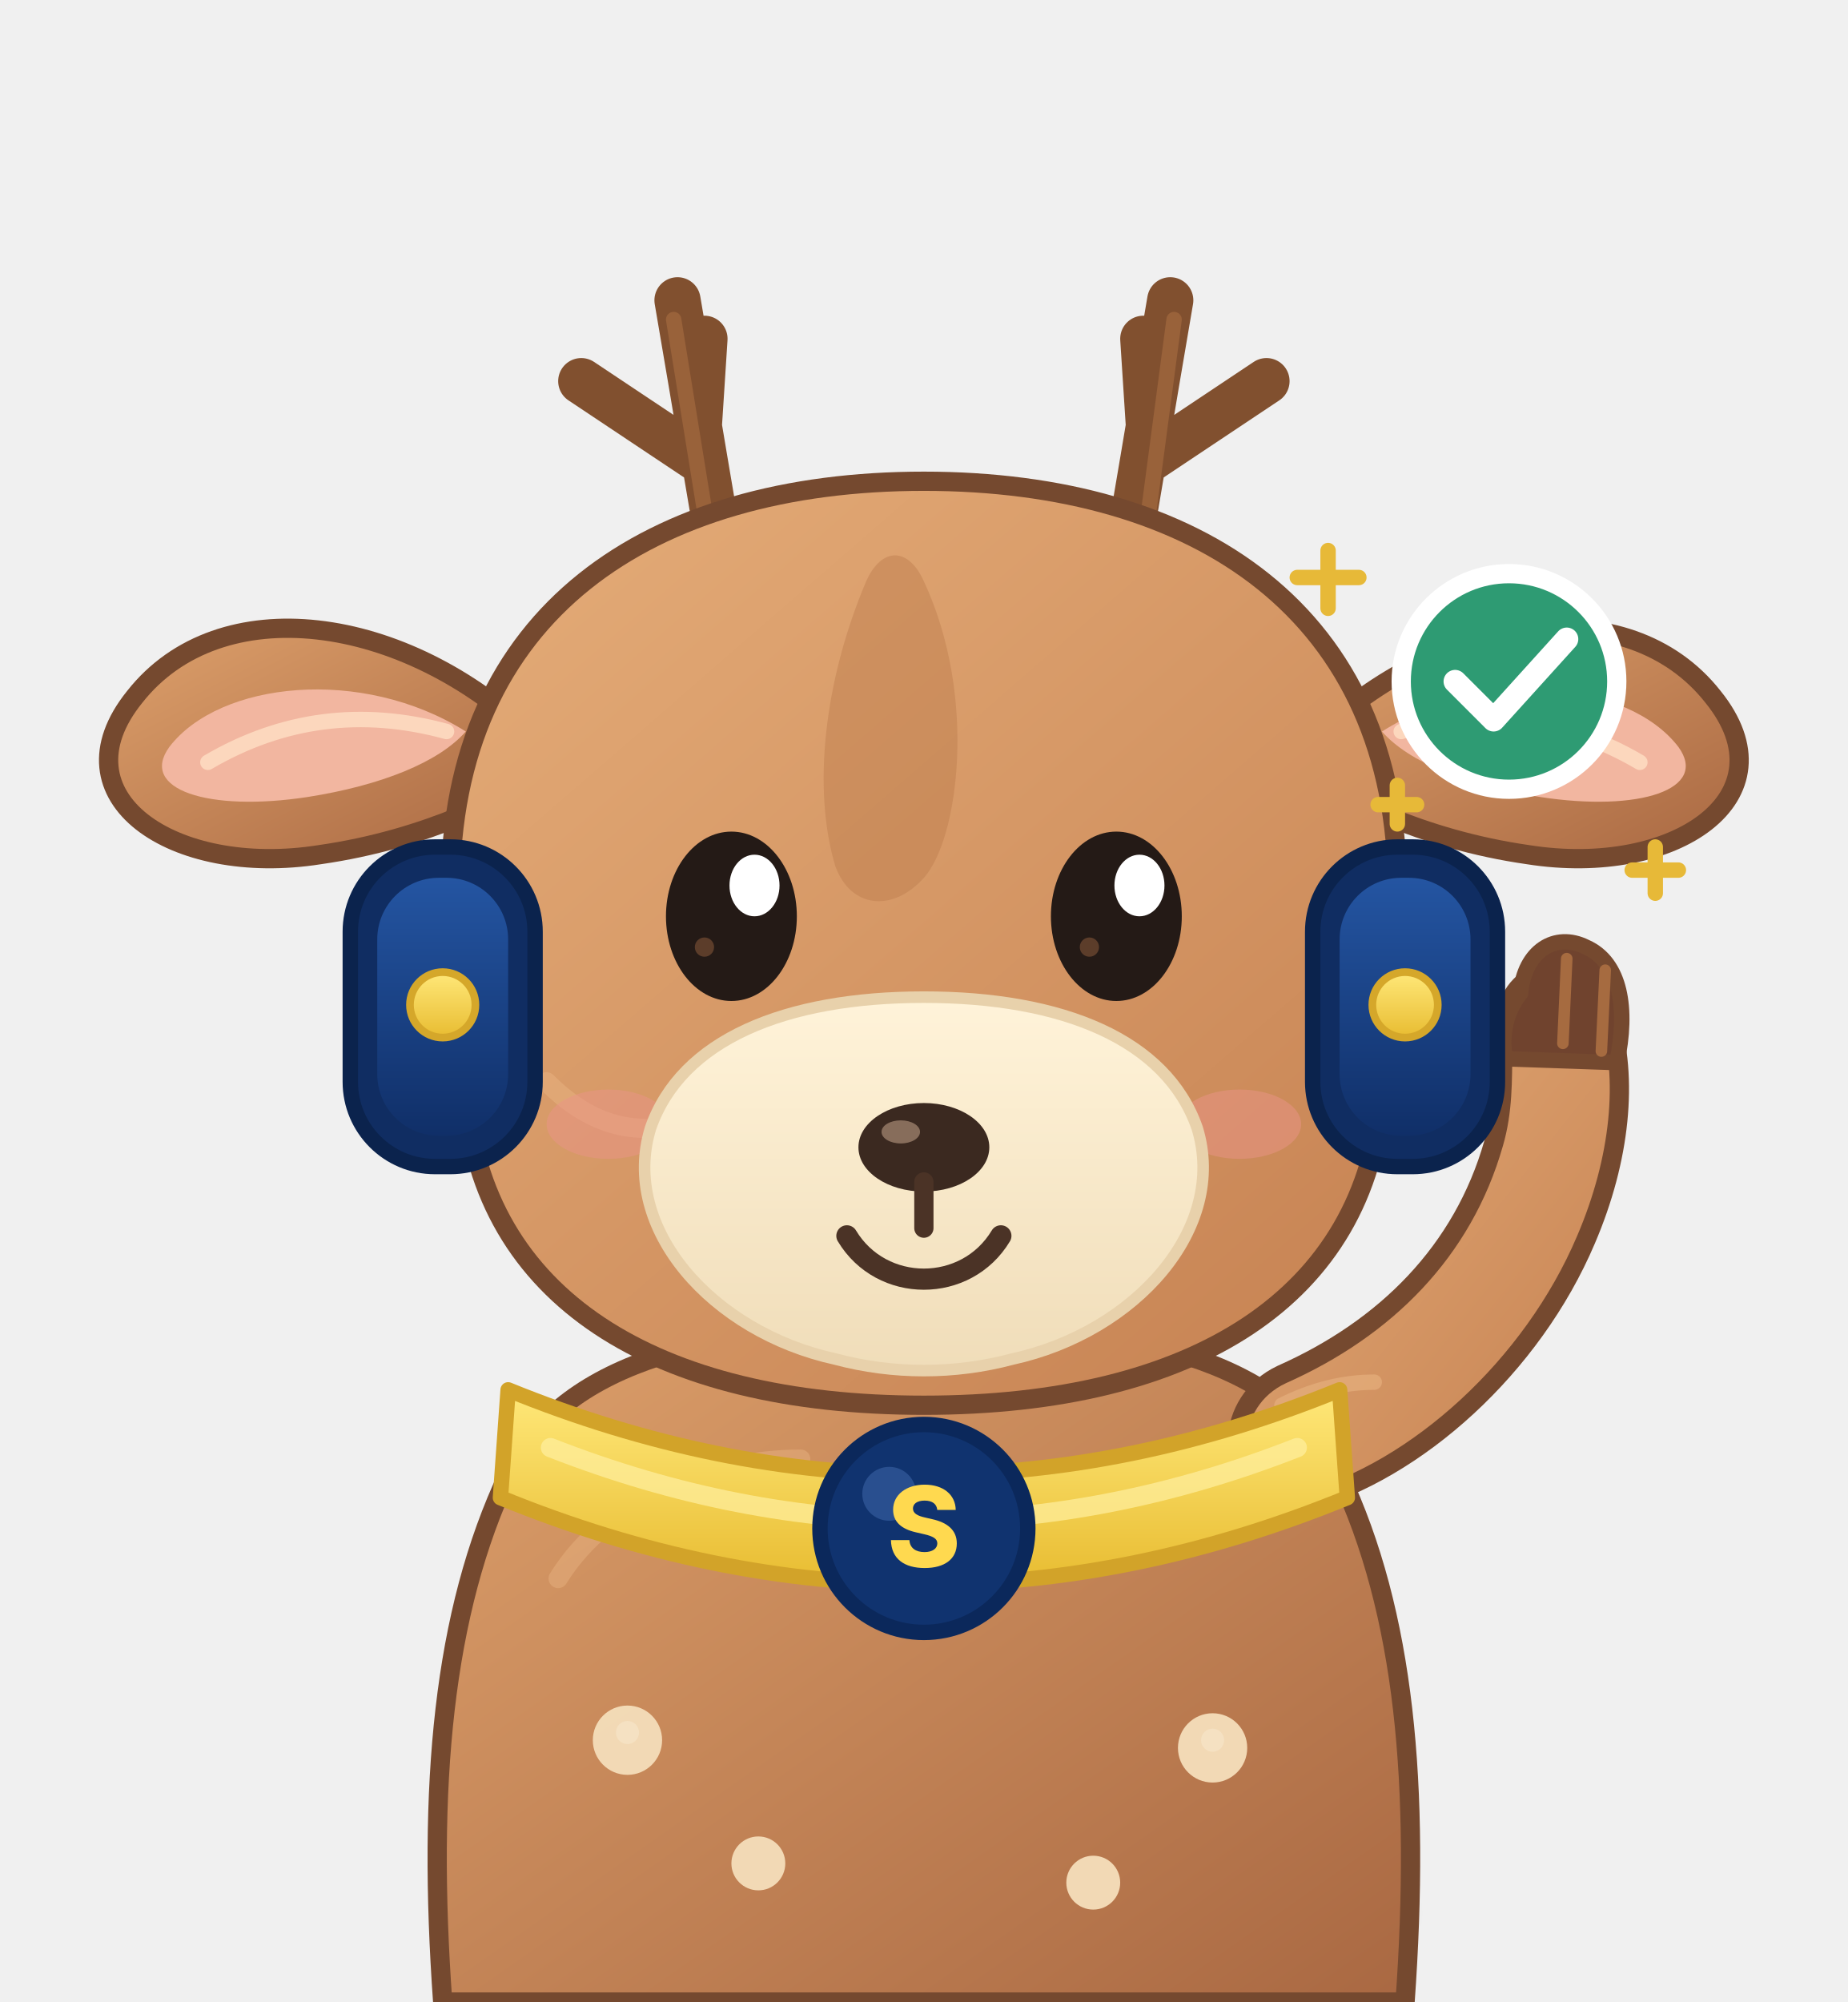
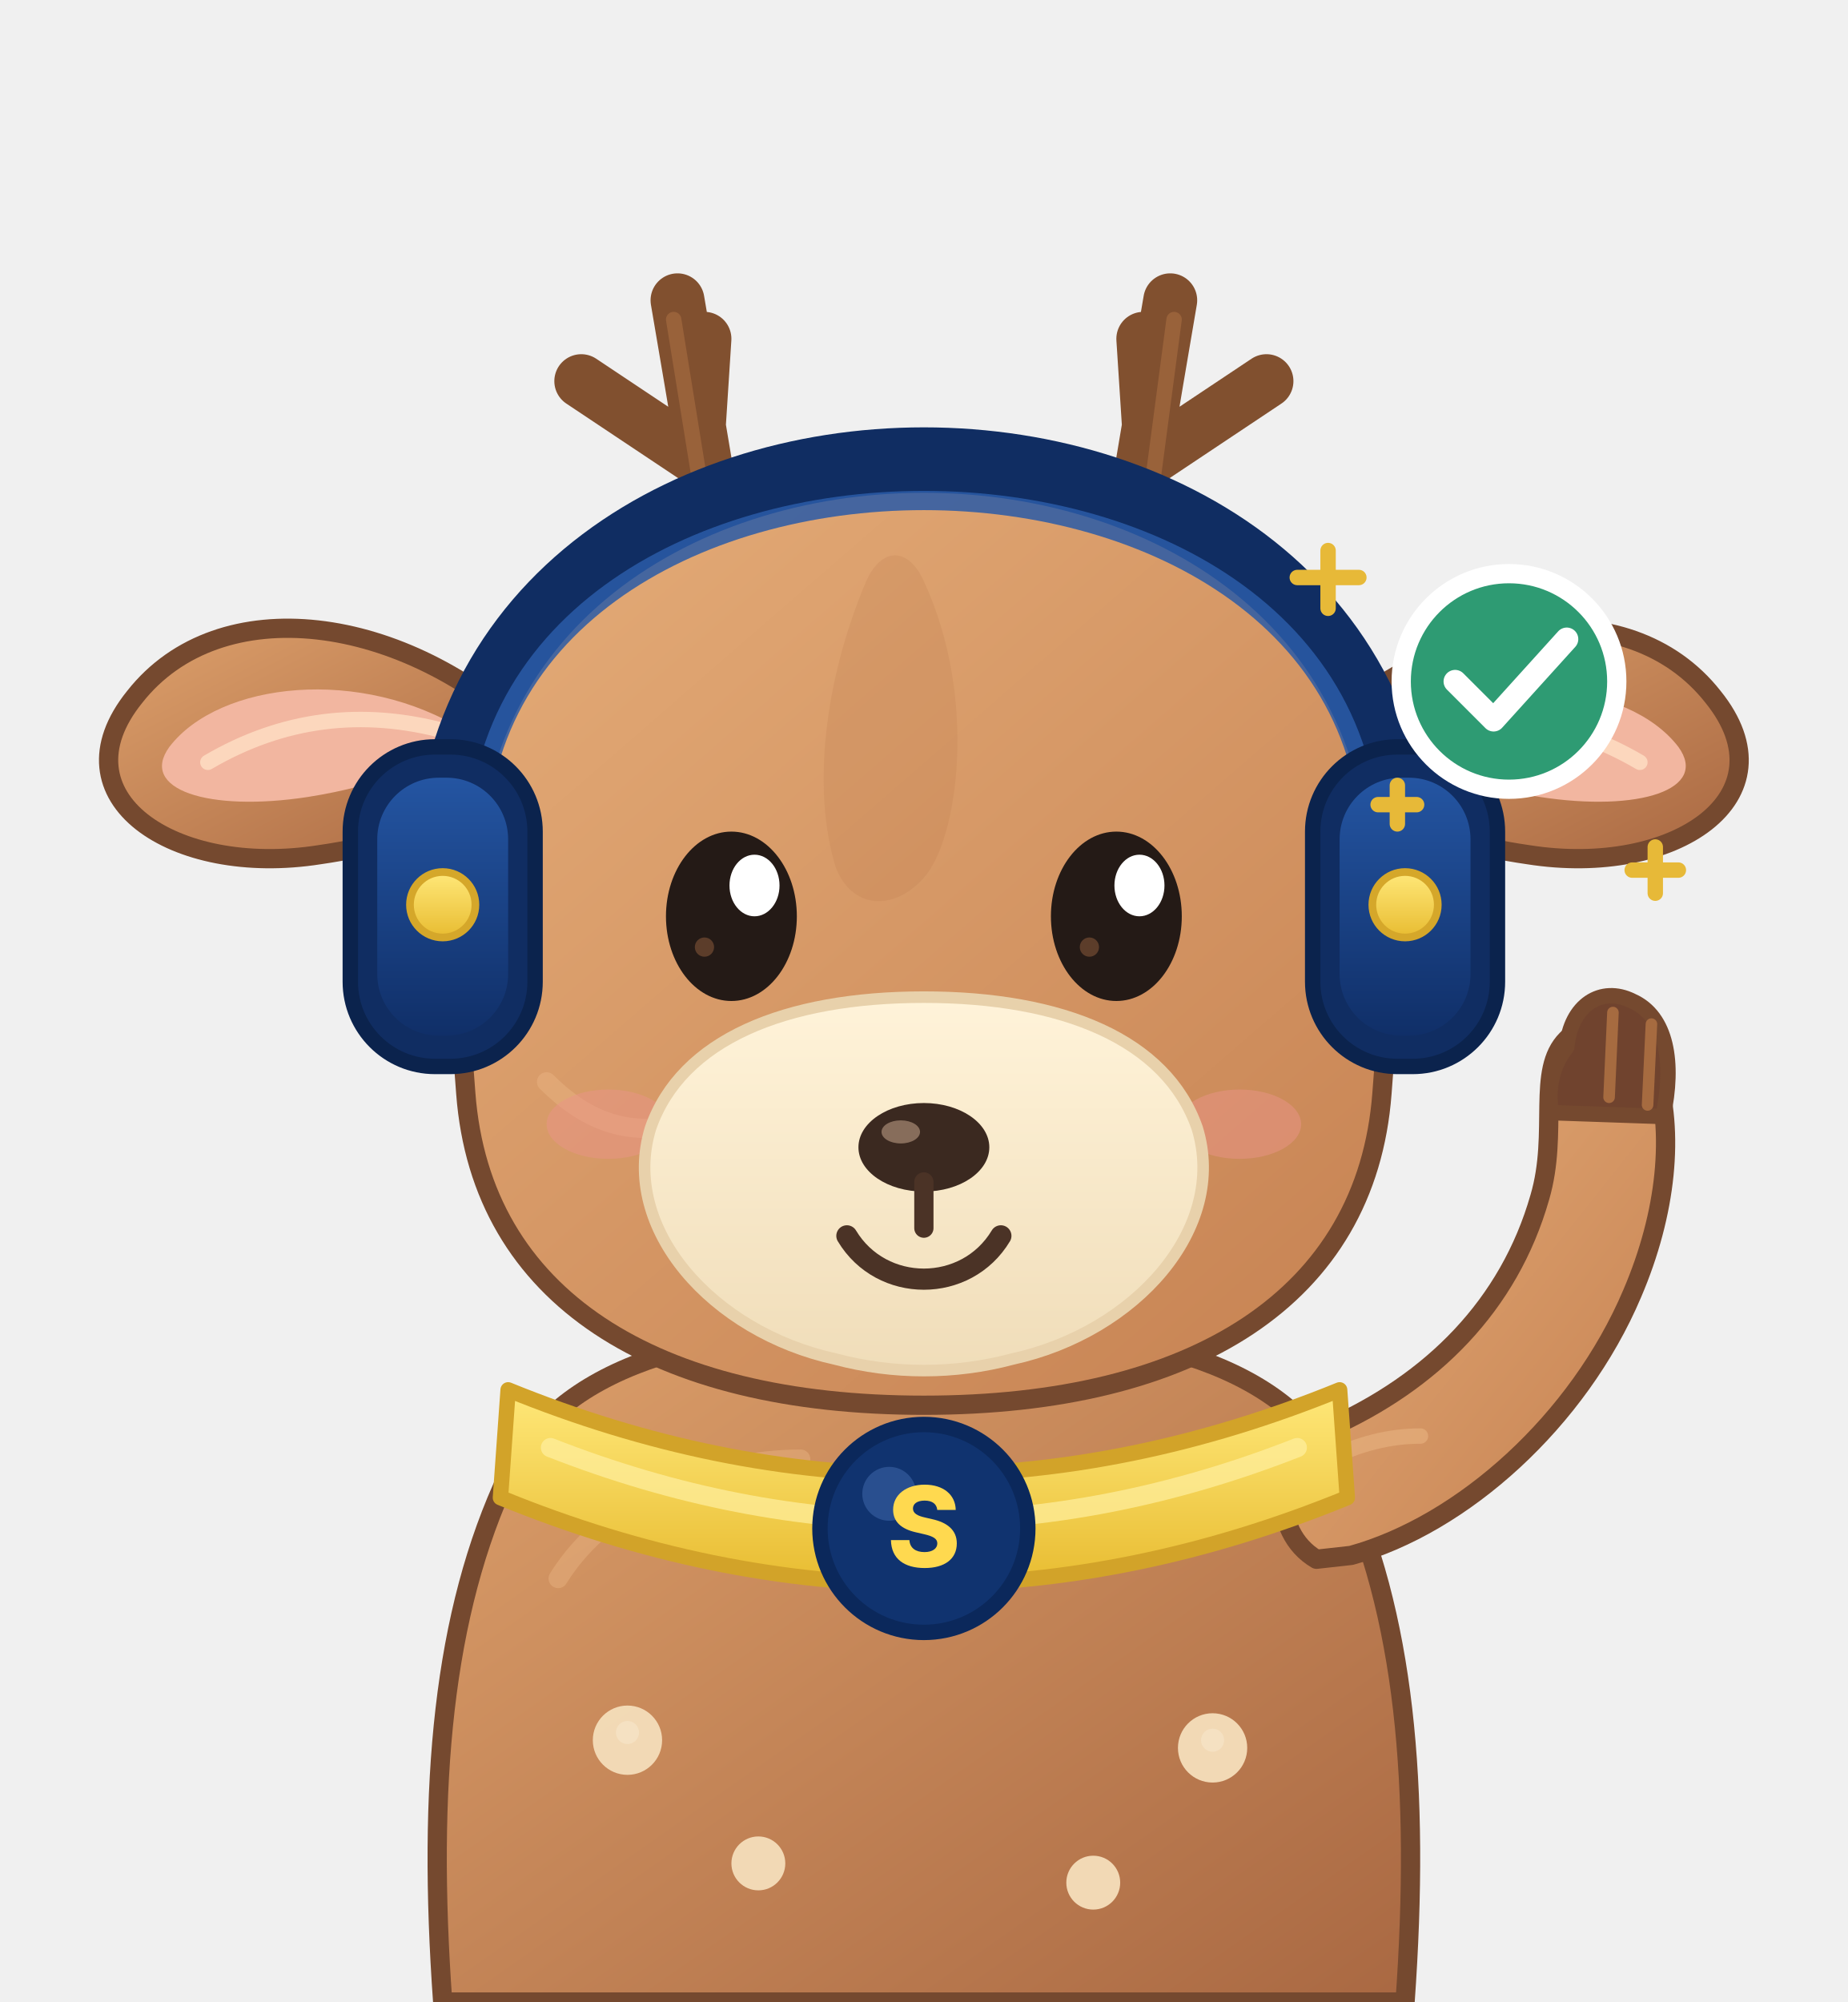
<svg xmlns="http://www.w3.org/2000/svg" viewBox="0 0 480 520" role="img" aria-labelledby="mascot-title mascot-desc" data-state="success" focusable="false">
  <defs>
    <linearGradient id="fur" x1="0" y1="0" x2="1" y2="1">
      <stop offset="0" stop-color="#DDA06B" />
      <stop offset="1" stop-color="#A96842" />
    </linearGradient>
    <linearGradient id="furLight" x1="0" y1="0" x2="0.9" y2="1">
      <stop offset="0" stop-color="#E5AD79" />
      <stop offset="1" stop-color="#C78353" />
    </linearGradient>
    <linearGradient id="navy" x1="0" y1="0" x2="0" y2="1">
      <stop offset="0" stop-color="#2455A2" />
      <stop offset="1" stop-color="#102F68" />
    </linearGradient>
    <linearGradient id="gold" x1="0" y1="0" x2="0" y2="1">
      <stop offset="0" stop-color="#FFE879" />
      <stop offset="1" stop-color="#E8BC31" />
    </linearGradient>
    <linearGradient id="muzzle" x1="0" y1="0" x2="0" y2="1">
      <stop offset="0" stop-color="#FFF3D9" />
      <stop offset="1" stop-color="#F0DDB9" />
    </linearGradient>
    <filter id="softShadow" x="-30%" y="-30%" width="160%" height="170%">
      <feGaussianBlur stdDeviation="7" />
    </filter>
    <style>
      .mascot-float { transform-box: fill-box; transform-origin: center; animation: mascot-bob 4s ease-in-out infinite; }
      .eyes { transform-box: fill-box; transform-origin: center; animation: blink 5.2s infinite; }
      .wave-arm { transform-box: view-box; transform-origin: 352px 385px; }
      .mouth-open, .thinking-bubble, .listen-rings, .success-mark, .success-sparkles { opacity: 0; }
      .mouth-smile { opacity: 1; }
      .pupils { transition: transform .25s ease; }
      .listen-rings circle { fill: none; stroke: #F6D75D; stroke-width: 4; transform-box: fill-box; transform-origin: center; }
      .thinking-dots circle { animation: dot-bounce 1.05s ease-in-out infinite; transform-box: fill-box; transform-origin: center; }
      .thinking-dots circle:nth-child(2) { animation-delay: .14s; }
      .thinking-dots circle:nth-child(3) { animation-delay: .28s; }
      .success-sparkles path { transform-box: fill-box; transform-origin: center; animation: sparkle 1.4s ease-in-out infinite; }
      [data-state="speaking"] .mouth-smile { opacity: 0; }
      [data-state="speaking"] .mouth-open { opacity: 1; animation: talk-mouth .34s ease-in-out infinite alternate; transform-box: fill-box; transform-origin: center; }
      [data-state="speaking"] .mascot-float { animation-duration: 1.4s; }
      [data-state="listening"] .listen-rings { opacity: 1; }
      [data-state="listening"] .listen-rings circle { animation: listen-pulse 1.7s ease-out infinite; }
      [data-state="listening"] .listen-rings circle:nth-child(2) { animation-delay: .55s; }
      [data-state="listening"] .pupils { transform: translateY(2px) scale(1.06); }
      [data-state="thinking"] .thinking-bubble { opacity: 1; }
      [data-state="thinking"] .pupils { transform: translate(-3px,-5px); }
      [data-state="thinking"] .mascot-float { animation-duration: 3s; }
      [data-state="greeting"] .wave-arm { animation: wave 1.1s ease-in-out infinite; }
      [data-state="success"] .success-mark, [data-state="success"] .success-sparkles { opacity: 1; }
      [data-state="success"] .success-mark { animation: pop-in .42s cubic-bezier(.2,1.5,.4,1) both; transform-box: fill-box; transform-origin: center; }
      [data-state="success"] .success-sparkles path { animation-duration: .9s; }
      [data-state="success"] .mouth-smile { stroke-width: 5.5; }
      @keyframes mascot-bob { 0%,100% { transform: translateY(0); } 50% { transform: translateY(-4px); } }
      @keyframes blink { 0%, 43%, 46%, 82%, 85%, 100% { transform: scaleY(1); } 44.5%, 83.5% { transform: scaleY(.08); } }
      @keyframes talk-mouth { from { transform: scaleY(.45) scaleX(.88); } to { transform: scaleY(1.12) scaleX(1.04); } }
      @keyframes wave { 0%,100% { transform: rotate(0deg); } 25% { transform: rotate(-11deg); } 55% { transform: rotate(7deg); } 78% { transform: rotate(-8deg); } }
      @keyframes listen-pulse { 0% { transform: scale(.72); opacity: .9; } 100% { transform: scale(1.55); opacity: 0; } }
      @keyframes dot-bounce { 0%,60%,100% { transform: translateY(0); opacity: .6; } 30% { transform: translateY(-5px); opacity: 1; } }
      @keyframes pop-in { from { transform: scale(.2) rotate(-18deg); } to { transform: scale(1) rotate(0); } }
      @keyframes sparkle { 0%,100% { transform: scale(.75) rotate(0); opacity: .55; } 50% { transform: scale(1.12) rotate(12deg); opacity: 1; } }
      @media (prefers-reduced-motion: reduce) {
        *, *::before, *::after { animation-duration: .01ms !important; animation-iteration-count: 1 !important; transition-duration: .01ms !important; }
      }
    </style>
  </defs>
  <ellipse cx="240" cy="497" rx="119" ry="12" fill="#132B52" opacity=".13" filter="url(#softShadow)" />
  <g class="mascot-float">
-     <g fill="none" stroke="#81502F" stroke-width="12" stroke-linecap="round" stroke-linejoin="round">
+     <g fill="none" stroke="#81502F" stroke-width="14" stroke-linecap="round" stroke-linejoin="round">
      <path d="M190 160 C185 132 181 107 176 78 M181 119 L151 99 M181 119 L183 88" />
      <path d="M290 160 C295 132 299 107 304 78 M299 119 L329 99 M299 119 L297 88" />
    </g>
    <g fill="none" stroke="#A66B40" stroke-width="4" stroke-linecap="round" opacity=".65">
      <path d="M186 151 L175 83 M296 151 L305 83" />
    </g>
    <g>
      <path d="M139 192 C105 159 57 153 35 181 C14 207 45 228 83 222 C111 218 132 207 145 199Z" fill="url(#fur)" stroke="#75492F" stroke-width="5" />
      <path d="M341 192 C375 159 423 153 445 181 C466 207 435 228 397 222 C369 218 348 207 335 199Z" fill="url(#fur)" stroke="#75492F" stroke-width="5" />
      <path d="M121 190 C94 173 57 177 44 194 C36 205 54 211 80 207 C99 204 114 198 121 190Z" fill="#F2B6A0" />
      <path d="M359 190 C386 173 423 177 436 194 C444 205 426 211 400 207 C381 204 366 198 359 190Z" fill="#F2B6A0" />
      <path d="M116 190 Q83 181 54 198 M364 190 Q397 181 426 198" fill="none" stroke="#FFE0C4" stroke-width="4" stroke-linecap="round" opacity=".8" />
    </g>
-     <path d="M127 255 C120 112 360 112 353 255" fill="none" stroke="#102D62" stroke-width="25" stroke-linecap="round" />
-     <path d="M132 246 C130 132 350 132 348 246" fill="none" stroke="#2A5BA7" stroke-width="8" stroke-linecap="round" opacity=".9" />
    <path d="M132 383 C145 356 179 344 240 344 C301 344 335 356 348 383 C365 419 369 464 365 520 H115 C111 464 115 419 132 383Z" fill="url(#fur)" stroke="#75492F" stroke-width="5" stroke-linejoin="round" />
    <path d="M145 410 C158 389 185 379 208 379" fill="none" stroke="#E9B27F" stroke-width="5" stroke-linecap="round" opacity=".48" />
    <g fill="#F5DDBA" opacity=".95">
      <circle cx="163" cy="452" r="9" />
      <circle cx="197" cy="484" r="7" />
      <circle cx="315" cy="454" r="9" />
      <circle cx="284" cy="489" r="7" />
    </g>
    <g fill="#F7E5C9" opacity=".65">
      <circle cx="163" cy="450" r="3" />
      <circle cx="315" cy="452" r="3" />
    </g>
-     <g transform="translate(18 0)">
+     <g transform="translate(30 14)">
      <g class="wave-arm">
        <path d="M321 390 C350 382 380 355 394 322 C403 301 405 280 400 264 C397 252 385 248 377 256 C369 264 375 280 370 297 C362 325 342 345 315 357 C300 364 300 384 312 391Z" fill="url(#furLight)" stroke="#75492F" stroke-width="5" stroke-linejoin="round" />
        <path d="M377 258 C378 247 386 242 394 246 C403 250 405 262 402 276 L373 275 C372 269 373 263 377 258Z" fill="#70432E" stroke="#75492F" stroke-width="4" stroke-linejoin="round" />
        <path d="M389 249 L388 271 M399 252 L398 273" stroke="#A66B40" stroke-width="3" stroke-linecap="round" />
        <path d="M315 365 Q327 359 339 359" fill="none" stroke="#E6B17E" stroke-width="4" stroke-linecap="round" opacity=".65" />
      </g>
    </g>
    <path d="M117 231 C117 159 169 125 240 125 C311 125 363 159 363 231 L359 284 C355 337 310 365 240 365 C170 365 125 337 121 284Z" fill="url(#furLight)" stroke="#75492F" stroke-width="5" stroke-linejoin="round" />
-     <path d="M225 151 C214 177 211 205 217 225 C221 236 232 237 240 228 C249 218 254 181 240 151 C236 142 229 142 225 151Z" fill="#B9794B" opacity=".42" />
+     <path d="M225 151 C214 177 211 205 217 225 C221 236 232 237 240 228 C249 218 254 181 240 151 C236 142 229 142 225 151Z" fill="#B9794B" opacity=".2" />
+     <path d="M116 238 C106 80 374 80 364 238" fill="none" stroke="#102D62" stroke-width="17" stroke-linecap="round" />
+     <path d="M124 226 C118 98 362 98 356 226" fill="none" stroke="#2A5BA7" stroke-width="5" stroke-linecap="round" opacity=".85" />
    <path d="M142 281 C153 292 164 295 177 292" fill="none" stroke="#E8B180" stroke-width="5" stroke-linecap="round" opacity=".55" />
    <ellipse cx="158" cy="292" rx="16" ry="9" fill="#E99488" opacity=".5" />
    <ellipse cx="322" cy="292" rx="16" ry="9" fill="#E99488" opacity=".5" />
    <g>
-       <rect x="91" y="220" width="48" height="83" rx="22" fill="#102D62" stroke="#0B234D" stroke-width="4" />
-       <rect x="98" y="228" width="34" height="67" rx="16" fill="url(#navy)" />
-       <circle cx="115" cy="261" r="8.5" fill="url(#gold)" stroke="#D5A72A" stroke-width="2" />
-       <rect x="341" y="220" width="48" height="83" rx="22" fill="#102D62" stroke="#0B234D" stroke-width="4" />
-       <rect x="348" y="228" width="34" height="67" rx="16" fill="url(#navy)" />
-       <circle cx="365" cy="261" r="8.5" fill="url(#gold)" stroke="#D5A72A" stroke-width="2" />
+       <rect x="91" y="194" width="48" height="83" rx="22" fill="#102D62" stroke="#0B234D" stroke-width="4" />
+       <rect x="98" y="202" width="34" height="67" rx="16" fill="url(#navy)" />
+       <circle cx="115" cy="235" r="8.5" fill="url(#gold)" stroke="#D5A72A" stroke-width="2" />
+       <rect x="341" y="194" width="48" height="83" rx="22" fill="#102D62" stroke="#0B234D" stroke-width="4" />
+       <rect x="348" y="202" width="34" height="67" rx="16" fill="url(#navy)" />
+       <circle cx="365" cy="235" r="8.5" fill="url(#gold)" stroke="#D5A72A" stroke-width="2" />
      <g class="listen-rings">
-         <circle cx="115" cy="261" r="23" />
-         <circle cx="115" cy="261" r="23" />
-         <circle cx="365" cy="261" r="23" />
-         <circle cx="365" cy="261" r="23" />
+         <circle cx="115" cy="235" r="23" />
+         <circle cx="115" cy="235" r="23" />
+         <circle cx="365" cy="235" r="23" />
+         <circle cx="365" cy="235" r="23" />
      </g>
    </g>
    <g class="eyes">
      <g class="pupils">
        <ellipse cx="190" cy="238" rx="17" ry="22" fill="#241A16" />
        <ellipse cx="290" cy="238" rx="17" ry="22" fill="#241A16" />
        <ellipse cx="196" cy="230" rx="6.5" ry="8" fill="#FFFFFF" />
        <ellipse cx="296" cy="230" rx="6.5" ry="8" fill="#FFFFFF" />
        <circle cx="183" cy="246" r="2.5" fill="#8B5A3B" opacity=".55" />
        <circle cx="283" cy="246" r="2.5" fill="#8B5A3B" opacity=".55" />
      </g>
    </g>
    <path d="M169 293 C177 270 204 259 240 259 C276 259 303 270 311 293 C319 319 295 346 263 353 C248 357 232 357 217 353 C185 346 161 319 169 293Z" fill="url(#muzzle)" stroke="#E8D1AB" stroke-width="3" />
    <ellipse cx="240" cy="298" rx="17" ry="11.5" fill="#3B2920" />
    <ellipse cx="234" cy="294" rx="5" ry="3" fill="#A78A74" opacity=".7" />
    <path d="M240 307 L240 319" stroke="#4B3326" stroke-width="5" stroke-linecap="round" />
    <path class="mouth-smile" d="M220 321 C229 336 251 336 260 321" fill="none" stroke="#4B3326" stroke-width="5" stroke-linecap="round" />
    <g class="mouth-open">
      <ellipse cx="240" cy="326" rx="15" ry="17" fill="#4B2524" />
      <path d="M228 333 Q240 342 252 333 Q249 343 240 343 Q231 343 228 333Z" fill="#E97978" />
      <path d="M230 319 Q240 315 250 319" fill="none" stroke="#6D4033" stroke-width="2.5" stroke-linecap="round" />
    </g>
    <path d="M132 361 Q240 405 348 361 L350 389 Q240 434 130 389Z" fill="url(#gold)" stroke="#D2A329" stroke-width="4" stroke-linejoin="round" />
    <path d="M143 376 Q240 414 337 376" fill="none" stroke="#FFF0A0" stroke-width="5" stroke-linecap="round" opacity=".7" />
    <circle cx="240" cy="397" r="27" fill="#10336F" stroke="#0B285B" stroke-width="4" />
    <circle cx="231" cy="388" r="7" fill="#4772B6" opacity=".45" />
    <text x="240" y="407" text-anchor="middle" font-family="system-ui, -apple-system, Segoe UI, sans-serif" font-size="29" font-weight="800" fill="#FFD94F">S</text>
    <g class="thinking-bubble">
      <path d="M356 131 C356 112 371 101 390 101 C409 101 423 113 423 130 C423 147 409 158 391 158 L378 158 L367 168 L369 153 C360 148 356 140 356 131Z" fill="#FFF7DF" stroke="#D7B35B" stroke-width="3" />
      <g class="thinking-dots" fill="#9A6C37">
        <circle cx="377" cy="130" r="4.2" />
        <circle cx="391" cy="130" r="4.2" />
        <circle cx="405" cy="130" r="4.2" />
      </g>
    </g>
    <g class="success-mark">
      <circle cx="392" cy="177" r="28" fill="#2E9B73" stroke="#FFFFFF" stroke-width="5" />
      <path d="M378 177 L388 187 L407 166" fill="none" stroke="#FFFFFF" stroke-width="6" stroke-linecap="round" stroke-linejoin="round" />
    </g>
    <g class="success-sparkles" fill="none" stroke="#E7B938" stroke-width="4" stroke-linecap="round">
      <path d="M345 143 L345 158 M337 150 L353 150" />
      <path d="M430 220 L430 232 M424 226 L436 226" />
      <path d="M363 204 L363 214 M358 209 L368 209" />
    </g>
  </g>
</svg>
